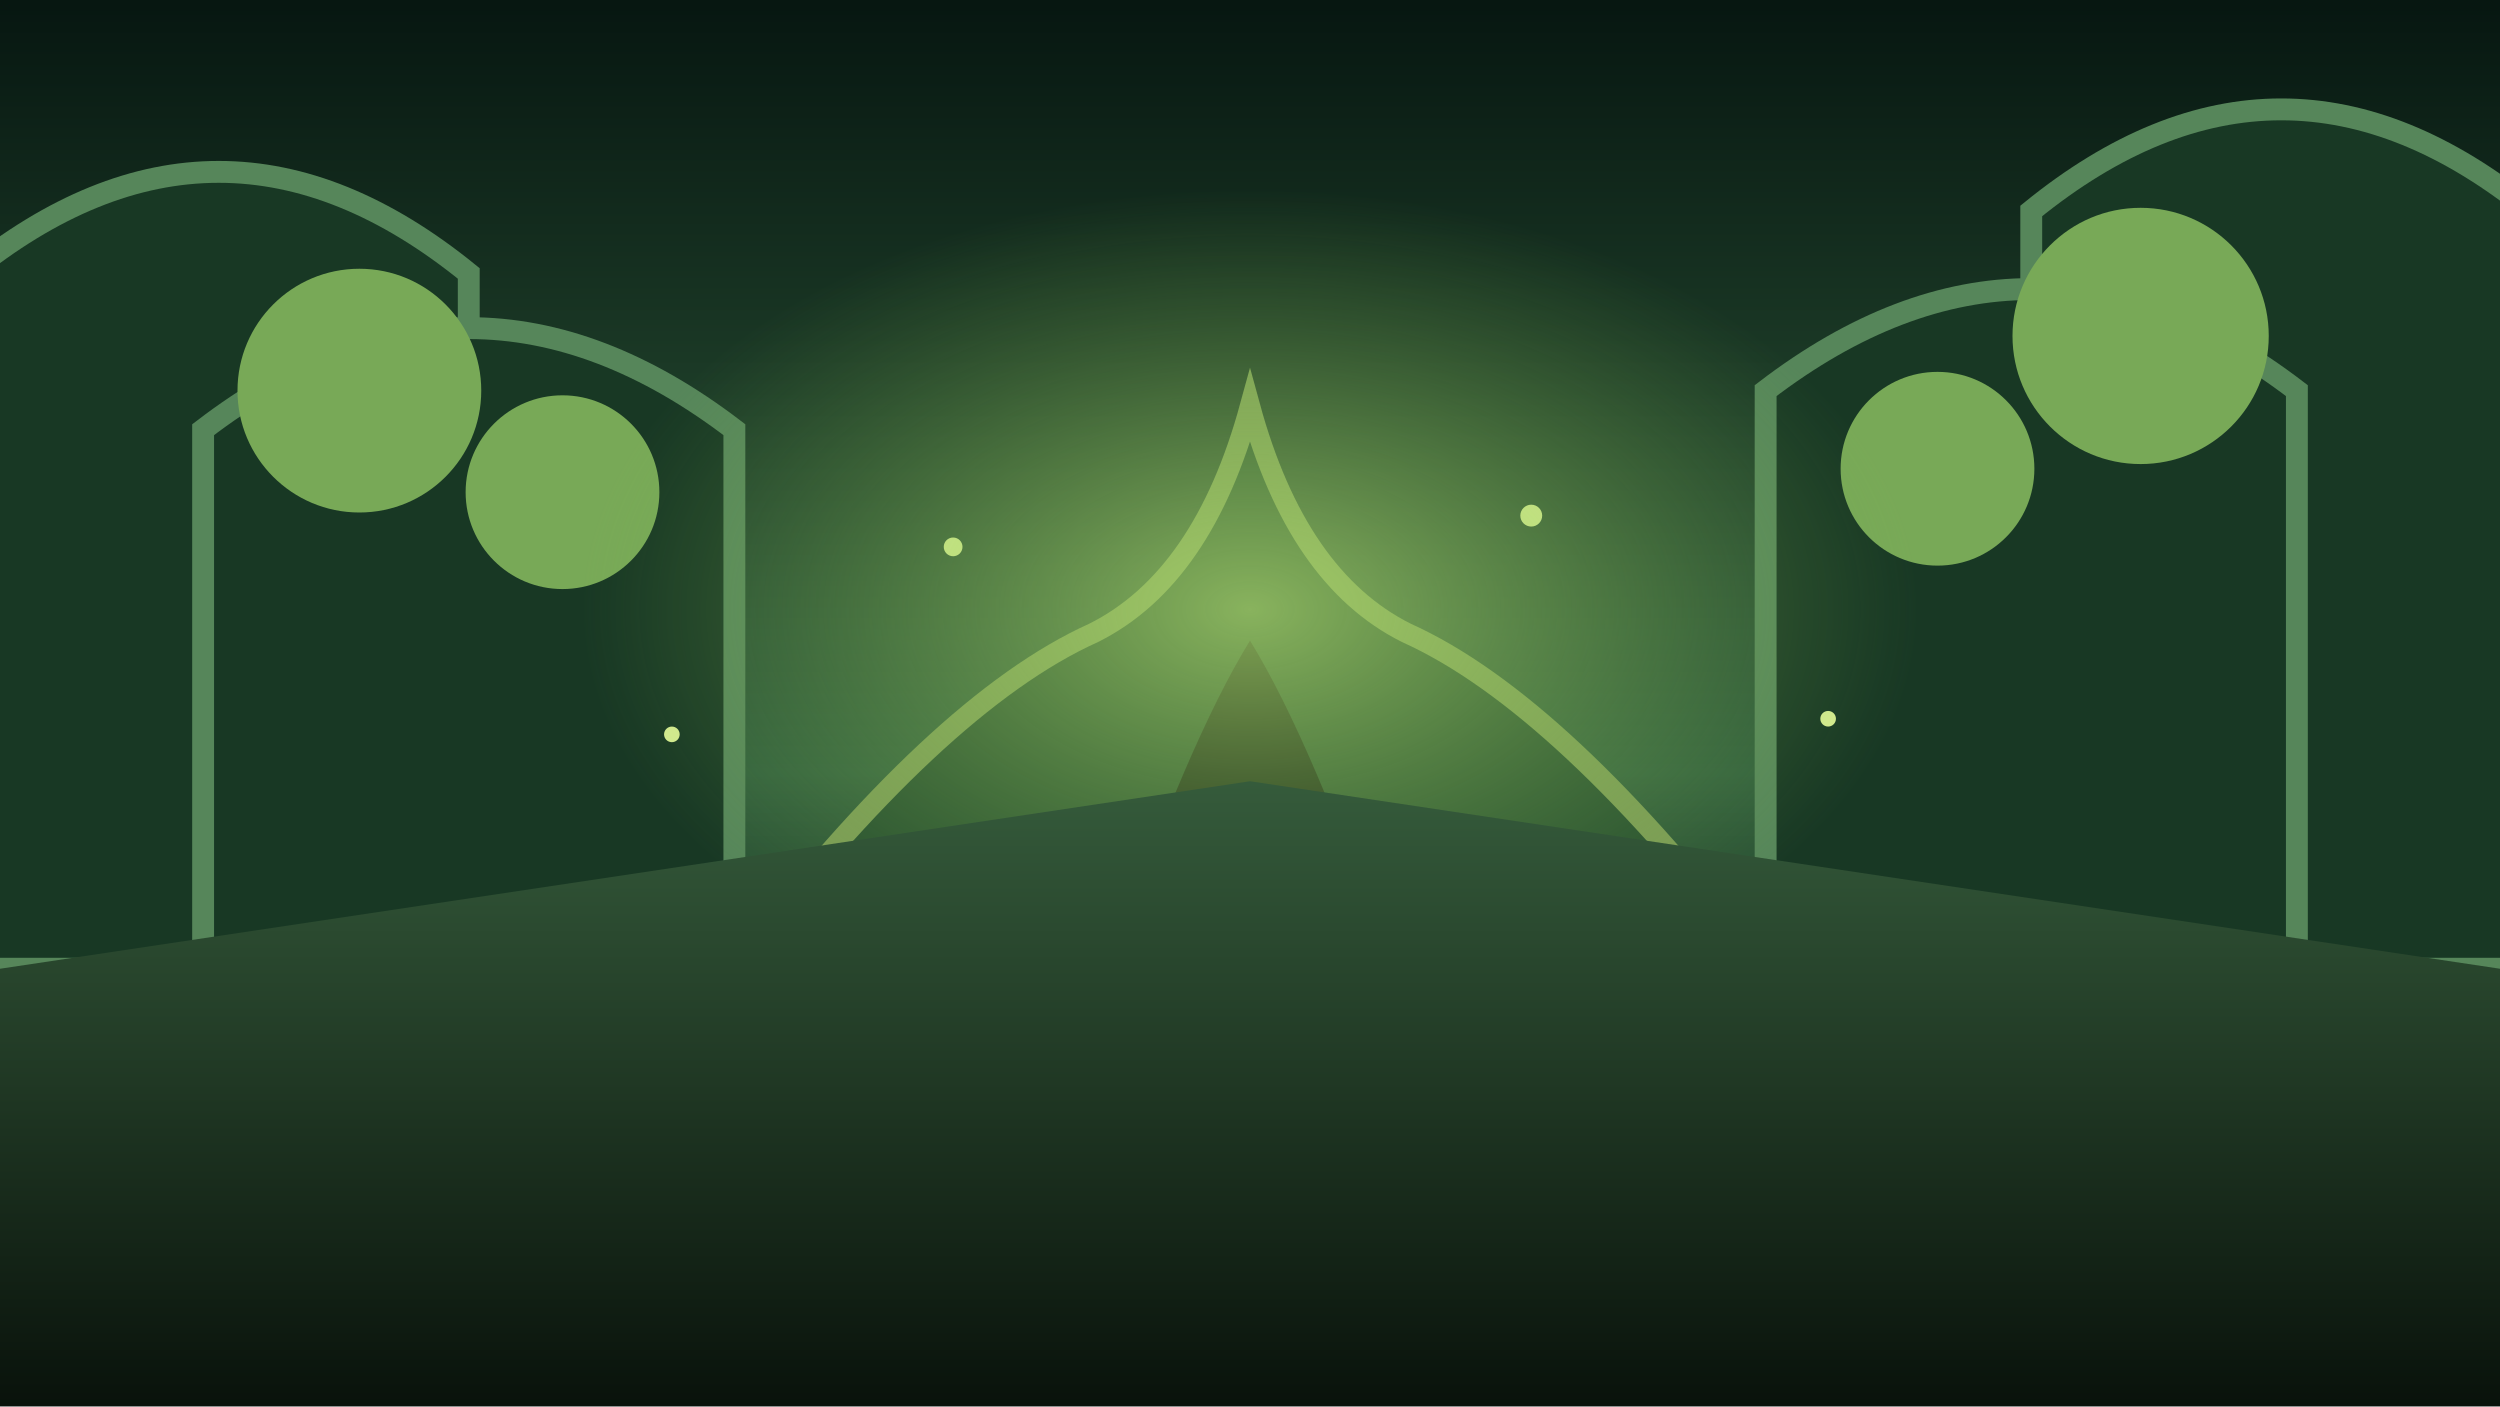
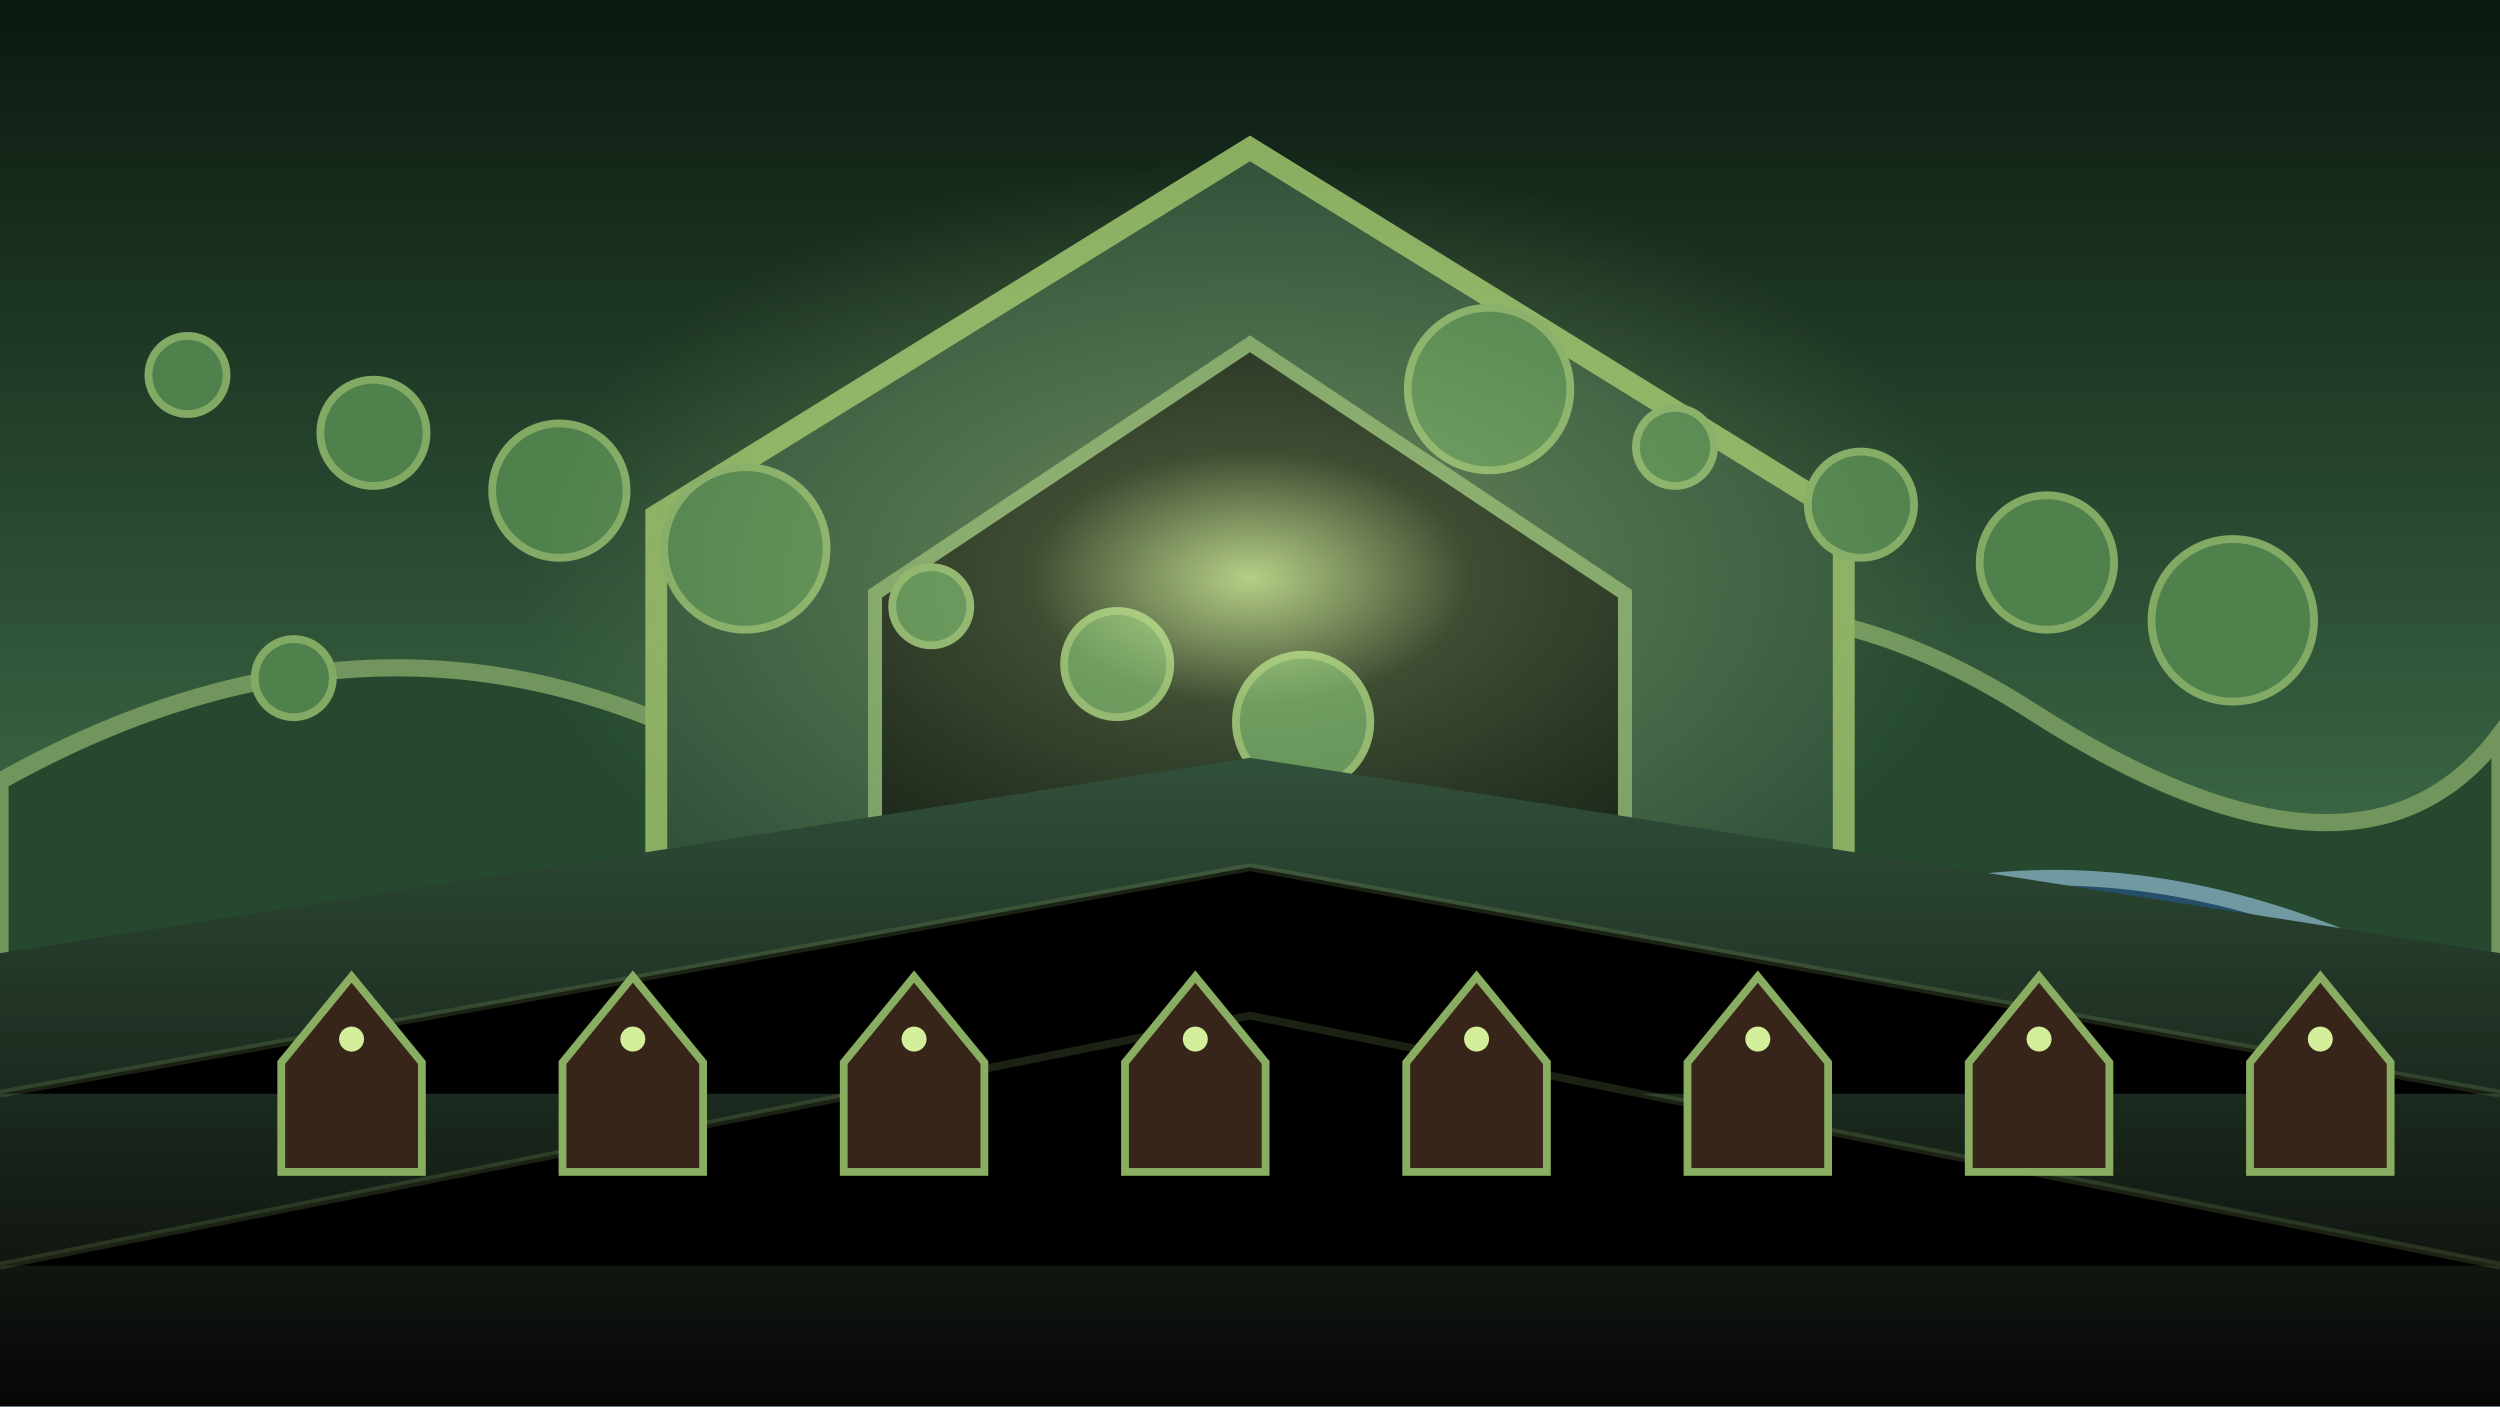
- <svg xmlns="http://www.w3.org/2000/svg" viewBox="0 0 1600 900">
+ <svg xmlns="http://www.w3.org/2000/svg" viewBox="0 0 1600 900" preserveAspectRatio="xMidYMid slice">
  <defs>
-     <linearGradient id="s" x2="0" y2="1">
-       <stop stop-color="#071711" />
-       <stop offset=".55" stop-color="#315f3d" />
-       <stop offset="1" stop-color="#040a06" />
+     <linearGradient id="bg" x2="0" y2="1">
+       <stop stop-color="#0b1910" />
+       <stop offset=".62" stop-color="#3d6946" />
+       <stop offset="1" stop-color="#050709" />
    </linearGradient>
-     <linearGradient id="f" x2="0" y2="1">
-       <stop stop-color="#355b3b" />
-       <stop offset="1" stop-color="#09120b" />
+     <linearGradient id="floor" x2="0" y2="1">
+       <stop stop-color="#31503a" />
+       <stop offset="1" stop-color="#070605" />
    </linearGradient>
-     <radialGradient id="l">
-       <stop stop-color="#b4df72" stop-opacity=".7" />
-       <stop offset="1" stop-color="#7bb34e" stop-opacity="0" />
+     <linearGradient id="wood" x2="0" y2="1">
+       <stop stop-color="#8aae61" />
+       <stop offset=".5" stop-color="#4a2d1b" />
+       <stop offset="1" stop-color="#160d08" />
+     </linearGradient>
+     <radialGradient id="glow">
+       <stop stop-color="#d4ef9b" stop-opacity=".85" />
+       <stop offset=".3" stop-color="#d4ef9b" stop-opacity=".25" />
+       <stop offset="1" stop-color="#d4ef9b" stop-opacity="0" />
    </radialGradient>
+     <filter id="blur">
+       <feGaussianBlur stdDeviation="18" />
+     </filter>
+     <filter id="shadow">
+       <feGaussianBlur stdDeviation="7" />
+     </filter>
  </defs>
-   <rect width="1600" height="900" fill="url(#s)" />
-   <g fill="#183824" stroke="#56865a" stroke-width="14">
-     <path d="M-20 620V175Q140 45 300 175V620Z" />
-     <path d="M1300 620V135Q1460 5 1620 135V620Z" />
-     <path d="M130 620V275Q300 145 470 275V620Z" />
-     <path d="M1130 620V250Q1300 120 1470 250V620Z" />
-   </g>
-   <path d="M470 620Q600 450 700 405Q770 370 800 260Q830 370 900 405Q1000 450 1130 620Z" fill="#244c2e" stroke="#7b9b55" stroke-width="13" />
-   <path d="M710 620Q760 475 800 410Q840 475 890 620" fill="#101e13" />
-   <g fill="#78a957">
-     <circle cx="230" cy="250" r="78" />
-     <circle cx="360" cy="315" r="62" />
-     <circle cx="1370" cy="215" r="82" />
-     <circle cx="1240" cy="300" r="62" />
-   </g>
-   <g fill="#d6ed91">
-     <circle cx="610" cy="350" r="6" />
-     <circle cx="980" cy="330" r="7" />
-     <circle cx="430" cy="470" r="5" />
-     <circle cx="1170" cy="460" r="5" />
-   </g>
-   <ellipse cx="800" cy="390" rx="430" ry="270" fill="url(#l)" />
-   <path d="M0 620L800 500L1600 620V900H0Z" fill="url(#f)" />
+   <rect width="1600" height="900" fill="url(#bg)" />
+   <path d="M0 500Q250 360 480 490T900 470T1300 455T1600 470V620H0Z" fill="#25482f" stroke="#71955d" stroke-width="11" />
+   <path d="M0 620Q330 550 600 650T1100 620T1600 650V900H0Z" fill="#244f6a" stroke="#7199a1" stroke-width="10" />
+   <path d="M420 570V330L800 95L1180 330V570" fill="#31533a" stroke="#8aae61" stroke-width="14" />
+   <path d="M560 570V380L800 220L1040 380V570" fill="#0d1710" stroke="#769b63" stroke-width="9" />
+   <circle cx="120" cy="240" r="25" fill="#4f814c" stroke="#83aa65" stroke-width="5" />
+   <circle cx="239" cy="277" r="34" fill="#4f814c" stroke="#83aa65" stroke-width="5" />
+   <circle cx="358" cy="314" r="43" fill="#4f814c" stroke="#83aa65" stroke-width="5" />
+   <circle cx="477" cy="351" r="52" fill="#4f814c" stroke="#83aa65" stroke-width="5" />
+   <circle cx="596" cy="388" r="25" fill="#4f814c" stroke="#83aa65" stroke-width="5" />
+   <circle cx="715" cy="425" r="34" fill="#4f814c" stroke="#83aa65" stroke-width="5" />
+   <circle cx="834" cy="462" r="43" fill="#4f814c" stroke="#83aa65" stroke-width="5" />
+   <circle cx="953" cy="249" r="52" fill="#4f814c" stroke="#83aa65" stroke-width="5" />
+   <circle cx="1072" cy="286" r="25" fill="#4f814c" stroke="#83aa65" stroke-width="5" />
+   <circle cx="1191" cy="323" r="34" fill="#4f814c" stroke="#83aa65" stroke-width="5" />
+   <circle cx="1310" cy="360" r="43" fill="#4f814c" stroke="#83aa65" stroke-width="5" />
+   <circle cx="1429" cy="397" r="52" fill="#4f814c" stroke="#83aa65" stroke-width="5" />
+   <circle cx="188" cy="434" r="25" fill="#4f814c" stroke="#83aa65" stroke-width="5" />
+   <ellipse cx="800" cy="370" rx="470" ry="270" fill="url(#glow)" />
+   <path d="M0 610L800 485L1600 610V900H0Z" fill="url(#floor)" />
+   <path d="M0 700L800 555L1600 700M0 810L800 650L1600 810" stroke="#8aae61" stroke-opacity=".2" stroke-width="5" />
+   <path d="M180 680l45-55 45 55v70h-90Z" fill="#38251a" stroke="#8aae61" stroke-width="5" />
+   <circle cx="225" cy="665" r="8" fill="#d4ef9b" />
+   <path d="M360 680l45-55 45 55v70h-90Z" fill="#38251a" stroke="#8aae61" stroke-width="5" />
+   <circle cx="405" cy="665" r="8" fill="#d4ef9b" />
+   <path d="M540 680l45-55 45 55v70h-90Z" fill="#38251a" stroke="#8aae61" stroke-width="5" />
+   <circle cx="585" cy="665" r="8" fill="#d4ef9b" />
+   <path d="M720 680l45-55 45 55v70h-90Z" fill="#38251a" stroke="#8aae61" stroke-width="5" />
+   <circle cx="765" cy="665" r="8" fill="#d4ef9b" />
+   <path d="M900 680l45-55 45 55v70h-90Z" fill="#38251a" stroke="#8aae61" stroke-width="5" />
+   <circle cx="945" cy="665" r="8" fill="#d4ef9b" />
+   <path d="M1080 680l45-55 45 55v70h-90Z" fill="#38251a" stroke="#8aae61" stroke-width="5" />
+   <circle cx="1125" cy="665" r="8" fill="#d4ef9b" />
+   <path d="M1260 680l45-55 45 55v70h-90Z" fill="#38251a" stroke="#8aae61" stroke-width="5" />
+   <circle cx="1305" cy="665" r="8" fill="#d4ef9b" />
+   <path d="M1440 680l45-55 45 55v70h-90Z" fill="#38251a" stroke="#8aae61" stroke-width="5" />
+   <circle cx="1485" cy="665" r="8" fill="#d4ef9b" />
</svg>
